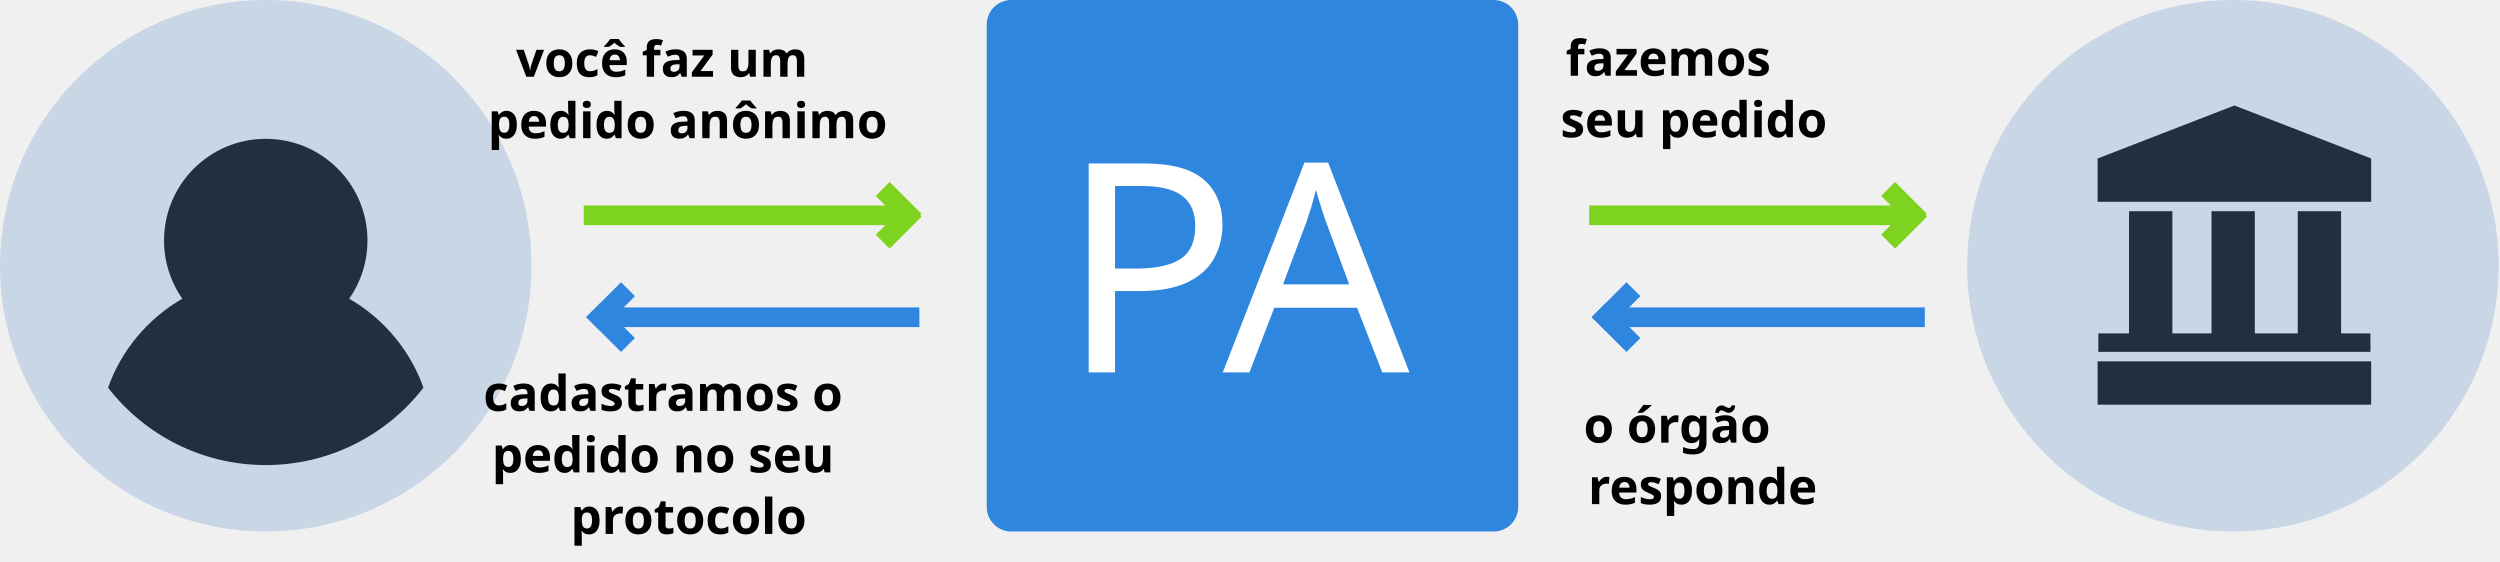
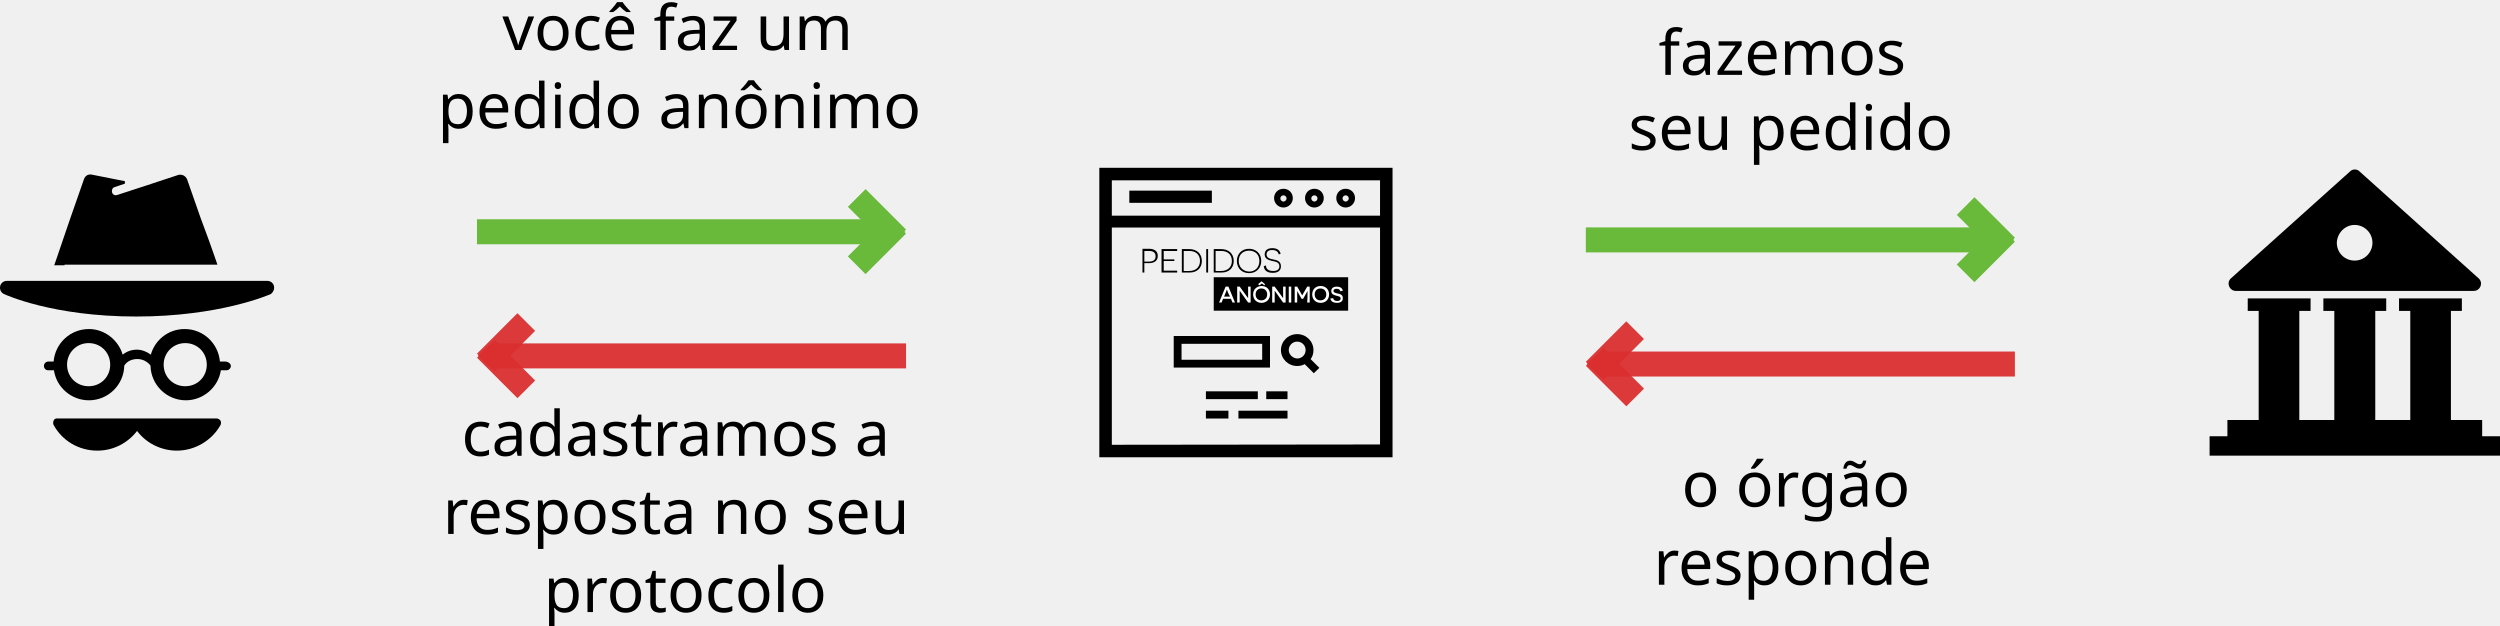
- <svg xmlns="http://www.w3.org/2000/svg" width="1016" height="228" viewBox="0 0 1016 228" id="fluxo-pedidos" version="1.1">
-   <defs id="defs88" />
-   <g fill="none" fill-rule="evenodd" id="g4">
-     <g fill-rule="nonzero" transform="translate(27 27)" id="g6">
-       <circle cx="81" cy="81" r="94.5" fill="#C8D6E5" stroke="#C8D6E5" stroke-width="27" id="circle8" />
-       <path fill="#222F3E" d="M145.094,130.534 C130.279,149.676 107.079,162 81,162 C54.921,162 31.721,149.676 16.906,130.534 C22.371,115.206 33.178,102.413 47.086,94.399 C42.406,87.699 39.661,79.548 39.661,70.755 C39.661,47.924 58.169,29.416 81,29.416 C103.831,29.416 122.339,47.924 122.339,70.755 C122.339,79.548 119.594,87.699 114.914,94.399 C128.822,102.413 139.629,115.206 145.094,130.534 Z" id="path10" />
+ <svg xmlns="http://www.w3.org/2000/svg" xmlns:xlink="http://www.w3.org/1999/xlink" version="1.1" id="fluxo-pedidos" x="0px" y="0px" viewBox="366 84.9 799.75 199.971" xml:space="preserve" width="225.707mm" height="56.436mm">
+   <defs id="defs118" />
+   <style type="text/css" id="style3">
+ 	.st0{fill:#69B93B;}
+ 	.st1{enable-background:new    ;}
+ 	.st2{font-family:'Roboto-Light';}
+ 	.st3{font-size:20px;}
+ 	.st4{clip-path:url(#SVGID_2_);}
+ 	.st5{clip-path:url(#SVGID_4_);fill:#FFFFFF;}
+ </style>
+   <g id="g48" transform="translate(-71.75,-6.042845)">
+     <g id="g50">
+       <path id="path52" d="m 509.8,206.6 -1.7,0 c -0.5,-5.8 -5.3,-10.4 -11.3,-10.4 -5.2,0 -9.5,3.5 -10.8,8.2 -1.2,-0.9 -2.8,-1.6 -4.5,-1.6 -1.7,0 -3.3,0.6 -4.5,1.6 -1.4,-4.7 -5.8,-8.2 -10.8,-8.2 -5.9,0 -10.8,4.5 -11.3,10.4 l -1.7,0 c -0.7,0 -1.4,0.6 -1.4,1.4 0,0.8 0.6,1.4 1.4,1.4 l 1.8,0 c 0.8,5.4 5.5,9.6 11.2,9.6 6.2,0 11.2,-5 11.3,-11.1 0.9,-1.4 2.4,-2.1 4.2,-2.1 1.8,0 3.3,0.9 4.2,2.1 0.1,6.1 5.1,11.1 11.3,11.1 5.6,0 10.4,-4.2 11.2,-9.6 l 1.8,0 c 0.7,0 1.4,-0.6 1.4,-1.4 0,-0.8 -1,-1.4 -1.8,-1.4 z m -50.6,1 c 0,-3.8 3,-6.9 6.9,-6.9 3.9,0 6.9,3 6.9,6.9 0,3.9 -3,6.9 -6.9,6.9 -3.9,0 -6.9,-3 -6.9,-6.9 z m 30.9,0 c 0,-3.8 3,-6.9 6.9,-6.9 3.9,0 6.9,3 6.9,6.9 0,3.9 -3,6.9 -6.9,6.9 -3.9,0 -6.9,-3 -6.9,-6.9 z" />
+       <path id="path54" d="m 458.2,175.6 45.9,0 3.2,0 -1,-2.9 0,0 -1.7,-4.8 -2.7,-7.3 0,0 -4.3,-12.3 c -0.5,-1.1 -1.6,-1.7 -2.8,-1.4 l -10.3,3.4 0,0 -9.2,3 c -0.1,0 -0.2,0.1 -0.5,0.1 -0.6,0 -1,-0.3 -1.2,-0.9 -0.2,-0.7 0.1,-1.5 0.8,-1.7 l 3.3,-1.1 0,-0.8 -10.6,-2.1 c -1.1,-0.2 -2.1,0.3 -2.5,1.5 l -4.3,12.3 0,0 -1.2,3.5 -3,8.8 0,0 -1,2.9 3.3,0 0,-0.2 z" />
+       <path id="path56" d="m 525.4,182.5 c -0.2,-1 -1.1,-1.7 -2.1,-1.7 l -83.4,0 c -1,0 -1.9,0.7 -2.1,1.7 -0.2,1 0.2,2 1.2,2.5 0.7,0.3 15.7,7.2 42.3,7.2 26.6,0 42.4,-6.9 43.1,-7.2 0.7,-0.5 1.2,-1.5 1,-2.5 z" />
+       <path id="path58" d="m 507,224.8 -25.4,0 -0.1,0 -25.5,0 c -0.5,0 -0.9,0.2 -1.1,0.7 -0.2,0.5 -0.2,0.9 0,1.4 2.8,5.1 8.1,8.2 14,8.2 5.1,0 9.7,-2.4 12.7,-6.3 2.9,3.9 7.7,6.3 12.7,6.3 5.8,0 11.2,-3.2 14,-8.2 0.2,-0.5 0.2,-0.9 0,-1.4 -0.4,-0.5 -0.9,-0.7 -1.3,-0.7 z" />
    </g>
-     <g transform="translate(401)" id="g12">
-       <rect width="216" height="216" fill="#2E86DE" fill-rule="nonzero" rx="10" id="rect14" />
-       <text xml:space="preserve" style="font-style:normal;font-weight:normal;font-size:118.938px;line-height:125%;font-family:sans-serif;letter-spacing:0px;word-spacing:0px;fill:#000000;fill-opacity:1;stroke:none;stroke-width:1px;stroke-linecap:butt;stroke-linejoin:miter;stroke-opacity:1" x="29.918" y="151.353" id="text4218">
-         <tspan id="tspan4220" x="29.918" y="151.353" style="fill:#ffffff">PA</tspan>
-       </text>
-     </g>
-     <g fill-rule="nonzero" transform="translate(826 27)" id="g18">
-       <circle cx="81.457" cy="81" r="94.5" fill="#C8D6E5" stroke="#C8D6E5" stroke-width="27" id="circle20" />
-       <path fill="#222F3E" d="M56.852,108.494 L72.749,108.494 L72.749,58.841 L90.358,58.841 L90.358,108.494 L107.809,108.494 L107.809,58.841 L125.419,58.841 L125.419,108.494 L137.346,108.494 L137.346,116.012 L26.766,116.012 L26.766,108.494 L39.243,108.494 L39.243,58.841 L56.852,58.841 L56.852,108.494 Z M26.466,137.444 L26.466,119.834 L137.645,119.834 L137.645,137.444 L26.466,137.444 Z M26.466,55.018 L26.466,37.409 L82.056,15.868 L137.645,37.409 L137.645,55.018 L26.466,55.018 Z" id="path22" />
-     </g>
-     <g transform="translate(237.2296,72.5)" id="g24" style="fill-rule:nonzero">
-       <g id="g26" style="fill:#7ed321">
-         <polygon points="132.622,11 137,15 132.622,19 0,19 0,11 " id="polygon28" />
-         <rect width="18.267" height="8" x="118.825" y="6.736" transform="matrix(0.7071068,0.7071068,-0.7071068,0.7071068,45.06953,-87.33547)" id="rect30" />
-         <rect width="18.267" height="8" x="118.825" y="15.243" transform="matrix(0.7071068,-0.7071068,-0.7071068,-0.7071068,51.08526,123.3307)" id="rect32" />
+   </g>
+   <g id="g60" transform="translate(-109.9264,-8.114273)">
+     <path id="path62" d="m 896.1,205 c 0,-2.8 -2.3,-5.1 -5.2,-5.1 -2.9,0 -5.2,2.3 -5.2,5.1 0,2.8 2.3,5.1 5.2,5.1 0.9,0 1.7,-0.2 2.4,-0.6 l 2.9,2.9 1.8,-1.7 -2.8,-2.8 c 0.6,-0.8 0.9,-1.8 0.9,-2.9 z m -7.9,0 c 0,-1.5 1.2,-2.7 2.7,-2.7 1.5,0 2.7,1.2 2.7,2.7 0,1.5 -1.2,2.7 -2.7,2.7 -1.5,-0.1 -2.7,-1.3 -2.7,-2.7 z" />
+     <path id="path64" d="m 906.4,159.4 c 1.6,0 3,-1.3 3,-3 0,-1.7 -1.3,-3 -3,-3 -1.7,0 -3,1.3 -3,3 0,1.7 1.4,3 3,3 z m 0,-3.9 c 0.6,0 1,0.5 1,1 0,0.5 -0.5,1 -1,1 -0.5,0 -1,-0.5 -1,-1 0,-0.5 0.4,-1 1,-1 z" />
+     <path id="path66" d="m 896.4,159.4 c 1.6,0 3,-1.3 3,-3 0,-1.7 -1.3,-3 -3,-3 -1.7,0 -3,1.3 -3,3 0,1.7 1.4,3 3,3 z m 0,-3.9 c 0.6,0 1,0.5 1,1 0,0.5 -0.5,1 -1,1 -0.5,0 -1,-0.5 -1,-1 0,-0.5 0.4,-1 1,-1 z" />
+     <path id="path68" d="m 886.5,159.4 c 1.6,0 3,-1.3 3,-3 0,-1.7 -1.3,-3 -3,-3 -1.7,0 -3,1.3 -3,3 0,1.7 1.4,3 3,3 z m 0,-3.9 c 0.6,0 1,0.5 1,1 0,0.5 -0.5,1 -1,1 -0.5,0 -1,-0.5 -1,-1 0,-0.5 0.4,-1 1,-1 z" />
+     <path id="path70" d="m 827.6,146.7 0,92.6 93.8,0 0,-92.6 c 0,0 -93.8,0 -93.8,0 z m 89.8,3.9 0,11.4 -85.8,0 0,-11.3 85.8,0 z m -85.8,84.7 0,-69.5 85.8,0 0,69.4 -85.8,0.1 0,0 z" />
+     <rect id="rect72" height="3.9" width="26.4" y="154" x="837.2" />
+     <rect id="rect74" height="2.5" width="16.6" y="218.2" x="861.7" />
+     <rect id="rect76" height="2.5" width="6.8" y="218.2" x="881" />
+     <rect id="rect78" height="2.5" width="15.7" y="224.4" x="872.1" />
+     <rect id="rect80" height="2.5" width="7.2" y="224.4" x="861.7" />
+     <path id="path82" d="m 882.2,200.5 -30.8,0 0,10.1 30.8,0 0,-10.1 z m -2.5,7.6 -25.8,0 0,-5.1 25.8,0 0,5.1 z" />
+     <g id="g84">
+       <g id="g86">
+         <g id="g88">
+           <defs id="defs90">
+             <rect height="18.6" width="65.8" y="172.5" x="841.4" id="SVGID_1_" />
+           </defs>
+           <clipPath id="SVGID_2_">
+             <use height="100%" width="100%" y="0" x="0" id="use94" style="overflow:visible" xlink:href="#SVGID_1_" />
+           </clipPath>
+           <path clip-path="url(#SVGID_2_)" id="path96" d="m 880.2,178.2 c 0.2,1.7 1.6,2.1 2.9,2.1 1.6,0 2.6,-0.7 2.6,-2.1 0,-1.7 -1.4,-2 -2.5,-2.2 -1.1,-0.2 -2.1,-0.5 -2.1,-1.6 0,-0.9 0.6,-1.4 1.8,-1.4 1.2,0 1.9,0.5 2.1,1.4 l 0.6,-0.2 c -0.3,-1.3 -1.3,-1.8 -2.7,-1.8 -1.6,0 -2.4,0.8 -2.4,2 0,1.5 1.3,1.8 2.4,2.1 0.9,0.2 2.3,0.3 2.3,1.7 0,1 -0.7,1.5 -2,1.5 -1.3,0 -2.3,-0.5 -2.3,-1.8 l -0.7,0.3 z m -8,-1.7 c 0,-2.1 1.4,-3.3 3.3,-3.3 1.9,0 3.3,1.2 3.3,3.3 0,2.1 -1.4,3.4 -3.3,3.4 -1.9,-0.1 -3.3,-1.4 -3.3,-3.4 m -0.6,0 c 0,2.4 1.7,3.9 3.9,3.9 2.2,0 3.9,-1.5 3.9,-3.9 0,-2.4 -1.7,-3.9 -3.9,-3.9 -2.2,0 -3.9,1.5 -3.9,3.9 m -6.8,3.2 0,-6.4 1.8,0 c 2,0 3.4,1.1 3.4,3.2 0,2.1 -1.5,3.2 -3.4,3.2 l -1.8,0 z m -0.6,-7 0,7.5 2.5,0 c 2.3,0 3.9,-1.4 3.9,-3.7 0,-2.4 -1.7,-3.8 -4,-3.8 l -2.4,0 z m -2.4,7.5 0.6,0 0,-7.5 -0.6,0 0,7.5 z m -7.2,-0.5 0,-6.4 1.8,0 c 2,0 3.4,1.1 3.4,3.2 0,2.1 -1.5,3.2 -3.4,3.2 l -1.8,0 z m -0.6,-7 0,7.5 2.5,0 c 2.3,0 3.9,-1.4 3.9,-3.7 0,-2.4 -1.7,-3.8 -4,-3.8 l -2.4,0 z m -6.5,7.5 5,0 0,-0.6 -4.3,0 0,-3.1 3.4,0 0,-0.5 -3.4,0 0,-2.7 4.3,0 0,-0.6 -5,0 0,7.5 z m -5.5,-3.5 0,-3.4 1.5,0 c 1.3,0 2.1,0.5 2.1,1.7 0,1.1 -0.7,1.7 -2.1,1.7 l -1.5,0 0,0 z m -0.6,-4 0,7.5 0.6,0 0,-3 1.5,0 c 1.7,0 2.8,-0.8 2.8,-2.3 0,-1.5 -1,-2.3 -2.8,-2.3 l -2.1,0 z" class="st4" />
+         </g>
      </g>
-       <g transform="matrix(-1,0,0,1,136.5,41.993)" id="g34" style="fill:#2e86de">
-         <rect width="131" height="8" x="0.096" y="10.435" id="rect36" />
-         <rect width="20" height="8" x="115.587" y="6.103" transform="matrix(0.7071068,0.7071068,-0.7071068,0.7071068,43.92748,-85.84432)" id="rect38" />
-         <rect width="20" height="8" x="115.587" y="14.648" transform="matrix(0.7071068,-0.7071068,-0.7071068,-0.7071068,49.96963,120.6374)" id="rect40" />
+       <rect id="rect98" height="10.7" width="43" y="181.7" x="864.2" />
+       <g id="g100">
+         <g id="g102">
+           <defs id="defs104">
+             <rect height="18.6" width="65.8" y="172.5" x="841.4" id="SVGID_3_" />
+           </defs>
+           <clipPath id="SVGID_4_">
+             <use height="100%" width="100%" y="0" x="0" id="use108" style="overflow:visible" xlink:href="#SVGID_3_" />
+           </clipPath>
+           <path style="fill:#ffffff" clip-path="url(#SVGID_4_)" id="path110" d="m 901.5,188.5 c 0.2,1.1 1.2,1.4 2.1,1.4 1.2,0 1.9,-0.5 1.9,-1.5 0,-1.1 -0.9,-1.4 -1.7,-1.5 -0.7,-0.2 -1.3,-0.3 -1.3,-0.8 0,-0.4 0.3,-0.7 1,-0.7 0.7,0 1.1,0.3 1.2,0.8 l 0.8,-0.2 c -0.2,-0.9 -1,-1.3 -1.9,-1.3 -1.1,0 -1.8,0.5 -1.8,1.4 0,1.1 0.9,1.3 1.6,1.5 0.6,0.2 1.4,0.2 1.4,0.9 0,0.5 -0.4,0.8 -1.1,0.8 -0.7,0 -1.2,-0.3 -1.3,-0.9 l -0.9,0.1 z m -5,-1.3 c 0,-1.2 0.8,-1.9 1.8,-1.9 1.1,0 1.9,0.7 1.9,1.9 0,1.2 -0.8,1.9 -1.9,1.9 -1,0 -1.8,-0.7 -1.8,-1.9 m -0.8,0 c 0,1.6 1.1,2.7 2.7,2.7 1.6,0 2.7,-1.1 2.7,-2.7 0,-1.6 -1.1,-2.7 -2.7,-2.7 -1.6,0 -2.7,1.1 -2.7,2.7 m -1.6,2.6 0.8,0 0,-5.1 -0.8,0 -1.6,2.8 0,0 -1.6,-2.8 -0.8,0 0,5.1 0.8,0 0,-1.9 c 0,-0.9 0,-1.8 0,-1.8 l 0,0 c 0,0 0.2,0.4 0.6,1.1 l 0.8,1.4 0.5,0 0.8,-1.4 c 0.4,-0.7 0.6,-1.1 0.6,-1.1 l 0,0 c 0,0 0,0.9 0,1.8 l -0.1,1.9 0,0 z m -5.9,0 0.8,0 0,-5.1 -0.8,0 0,5.1 z m -1.8,0 0.8,0 0,-5.1 -0.8,0 0,2.5 c 0,0.6 0,1.2 0,1.2 l 0,0 -2.7,-3.7 -0.8,0 0,5.1 0.8,0 0,-2.5 c 0,-0.6 0,-1.2 0,-1.3 l 0,0 2.7,3.8 z m -8.8,-2.6 c 0,-1.2 0.8,-1.9 1.8,-1.9 1.1,0 1.9,0.7 1.9,1.9 0,1.2 -0.8,1.9 -1.9,1.9 -1,0 -1.8,-0.7 -1.8,-1.9 m -0.8,0 c 0,1.6 1.1,2.7 2.7,2.7 1.5,0 2.7,-1.1 2.7,-2.7 0,-1.6 -1.1,-2.7 -2.7,-2.7 -1.6,0.1 -2.7,1.1 -2.7,2.7 m 3.8,-3.3 -1.1,-0.9 -1.1,0.9 0.4,0.4 0.8,-0.6 0.8,0.6 0.2,-0.4 z m -5.4,5.9 0.8,0 0,-5.1 -0.8,0 0,2.5 c 0,0.6 0,1.2 0,1.2 l 0,0 -2.7,-3.7 -0.8,0 0,5.1 0.8,0 0,-2.5 c 0,-0.6 0,-1.2 0,-1.3 l 0,0 2.7,3.8 z m -5.8,-1.9 -1.9,0 0.5,-1.2 c 0.2,-0.5 0.4,-1 0.4,-1.1 l 0,0 c 0,0 0.2,0.6 0.4,1.1 l 0.6,1.2 z m 0.3,0.7 0.5,1.2 0.8,0 -2.1,-5.1 -0.9,0 -2.1,5.1 0.8,0 0.5,-1.2 2.5,0 z" class="st5" />
+         </g>
      </g>
    </g>
-     <g transform="translate(645.8342,72.5)" id="g42" style="fill-rule:nonzero">
-       <g id="g44" style="fill:#7ed321">
-         <polygon points="0,11 132.622,11 137,15 132.622,19 0,19 " id="polygon46" />
-         <rect width="18.267" height="8" x="118.825" y="6.736" transform="matrix(0.7071068,0.7071068,-0.7071068,0.7071068,45.06953,-87.33547)" id="rect48" />
-         <rect width="18.267" height="8" x="118.825" y="15.243" transform="matrix(0.7071068,-0.7071068,-0.7071068,-0.7071068,51.08526,123.3307)" id="rect50" />
+   </g>
+   <g id="g112" transform="translate(-145.75,-7.839273)">
+     <path id="path114" d="m 1227,185.8 76.1,0 c 2,0 3.1,-2.4 1.7,-3.9 l -38.1,-34.2 c -0.9,-1 -2.4,-1 -3.3,0 l -38.1,34.2 c -1.4,1.5 -0.3,3.9 1.7,3.9 z m 38,-21.1 c 3.1,0 5.7,2.5 5.7,5.7 0,3.1 -2.5,5.7 -5.7,5.7 -3.2,0 -5.7,-2.5 -5.7,-5.7 0.1,-3.1 2.6,-5.7 5.7,-5.7 z" />
+     <polygon id="polygon116" points="1218.6,232.3 1218.6,238.5 1311.5,238.5 1311.5,232.3 1305.8,232.3 1305.8,227.1 1295.8,227.1 1295.8,192.2 1299.3,192.2 1299.3,188.2 1279.2,188.2 1279.2,192.2 1282.8,192.2 1282.8,227.1 1271.6,227.1 1271.6,192.2 1275.1,192.2 1275.1,188.2 1255,188.2 1255,192.2 1258.5,192.2 1258.5,227.1 1247.3,227.1 1247.3,192.2 1250.9,192.2 1250.9,188.2 1230.8,188.2 1230.8,192.2 1234.3,192.2 1234.3,227.1 1224.3,227.1 1224.3,232.3 " />
+   </g>
+   <g id="g4509" transform="translate(-28.77765,-7.6293945e-6)">
+     <g transform="translate(-2.537079,0)" id="g4460">
+       <text style="font-size:20px;font-family:Roboto-Light" id="text38" class="st2 st3" x="544.98" y="230.711">cadastramos a</text>
+       <text style="font-size:20px;font-family:Roboto-Light" id="text40" class="st2 st3" x="538.984" y="255.711">resposta no seu</text>
+       <text style="font-size:20px;font-family:Roboto-Light" id="text42" class="st2 st3" x="571.245" y="280.711">protocolo</text>
+     </g>
+     <g transform="translate(0.8720398,0)" id="g4456">
+       <text style="font-size:20px;font-family:Roboto-Light" id="text44" class="st2 st3" x="554.618" y="100.896">você faz um</text>
+       <text style="font-size:20px;font-family:Roboto-Light" id="text46" class="st2 st3" x="533.91" y="125.896">pedido anônimo</text>
+     </g>
+     <g transform="translate(9.442236,10.77976)" id="g4469">
+       <g id="g8" transform="translate(-68.78214,-29.12831)">
+         <g id="g26">
+           <polygon style="fill:#69b93b" points="743.7,177.4 739.4,181.4 606.7,181.4 606.7,173.4 739.4,173.4 " class="st0" id="polygon28" />
+           <rect style="fill:#69b93b" height="8" width="18.3" class="st0" transform="matrix(-0.7071,-0.7071,0.7071,-0.7071,1131.8,814.9797)" y="169.1" x="725.6" id="rect30" />
+           <rect style="fill:#69b93b" height="8" width="18.3" class="st0" transform="matrix(-0.7071,0.7071,-0.7071,-0.7071,1382.597,-209.5035)" y="177.6" x="725.6" id="rect32" />
+         </g>
+         <g transform="matrix(-1,0,0,1,136.5,41.993)" id="g34">
+           <rect style="fill:#69b93b" height="0" width="131" class="st0" y="170.8" x="-606.6" id="rect36" />
+           <rect style="fill:#69b93b" height="0" width="20" class="st0" transform="matrix(0.7071,-0.7071,0.7071,0.7071,-255.7962,-292.6384)" y="166.5" x="-491.1" id="rect38" />
+           <rect style="fill:#69b93b" height="0" width="20" class="st0" transform="matrix(0.7071,0.7071,-0.7071,0.7071,-20.0092,390.3022)" y="175" x="-491.1" id="rect40" />
+         </g>
      </g>
-       <g transform="matrix(-1,0,0,1,136.5,41.993)" id="g52" style="fill:#2e86de">
-         <rect width="131" height="8" x="0.096" y="10.435" id="rect54" />
-         <rect width="20" height="8" x="115.587" y="6.103" transform="matrix(0.7071068,0.7071068,-0.7071068,0.7071068,43.92748,-85.84432)" id="rect56" />
-         <rect width="20" height="8" x="115.587" y="14.648" transform="matrix(0.7071068,-0.7071068,-0.7071068,-0.7071068,49.96963,120.6374)" id="rect58" />
+       <g id="g8-3" transform="matrix(-1,0,0,1,1281.874,10.57281)" style="fill:#da2e2f;fill-opacity:0.941">
+         <g id="g26-6" style="fill:#da2e2f;fill-opacity:0.941">
+           <polygon style="fill:#da2e2f;fill-opacity:0.941" points="606.7,173.4 739.4,173.4 743.7,177.4 739.4,181.4 606.7,181.4 " class="st0" id="polygon28-7" />
+           <rect style="fill:#da2e2f;fill-opacity:0.941" height="8" width="18.3" class="st0" transform="matrix(-0.7071,-0.7071,0.7071,-0.7071,1131.8,814.9797)" y="169.1" x="725.6" id="rect30-5" />
+           <rect style="fill:#da2e2f;fill-opacity:0.941" height="8" width="18.3" class="st0" transform="matrix(-0.7071,0.7071,-0.7071,-0.7071,1382.597,-209.5035)" y="177.6" x="725.6" id="rect32-3" />
+         </g>
+         <g transform="matrix(-1,0,0,1,136.5,41.993)" id="g34-5" style="fill:#da2e2f;fill-opacity:0.941">
+           <rect style="fill:#da2e2f;fill-opacity:0.941" height="0" width="131" class="st0" y="170.8" x="-606.6" id="rect36-6" />
+           <rect style="fill:#da2e2f;fill-opacity:0.941" height="0" width="20" class="st0" transform="matrix(0.7071,-0.7071,0.7071,0.7071,-255.7962,-292.6384)" y="166.5" x="-491.1" id="rect38-2" />
+           <rect style="fill:#da2e2f;fill-opacity:0.941" height="0" width="20" class="st0" transform="matrix(0.7071,0.7071,-0.7071,0.7071,-20.0092,390.3022)" y="175" x="-491.1" id="rect40-9" />
+         </g>
      </g>
    </g>
-     <text xml:space="preserve" style="font-style:normal;font-weight:normal;font-size:40px;line-height:125%;font-family:sans-serif;letter-spacing:0px;word-spacing:0px;fill:#000000;fill-opacity:1;stroke:none;stroke-width:1px;stroke-linecap:butt;stroke-linejoin:miter;stroke-opacity:1" x="714.374" y="30.774" id="text4226">
-       <tspan id="tspan4228" x="714.374" y="30.774" style="font-style:normal;font-variant:normal;font-weight:bold;font-stretch:normal;font-size:20px;font-family:Menlo-Bold, Menlo;-inkscape-font-specification:'Menlo-Bold, Menlo Bold';text-align:center;text-anchor:middle">fazemos</tspan>
-       <tspan x="714.374" y="55.774" style="font-style:normal;font-variant:normal;font-weight:bold;font-stretch:normal;font-size:20px;font-family:Menlo-Bold, Menlo;-inkscape-font-specification:'Menlo-Bold, Menlo Bold';text-align:center;text-anchor:middle" id="tspan4230">seu pedido</tspan>
+   </g>
+   <g id="g4537" transform="translate(-56.34369,7.349613)">
+     <text y="101.496" x="952.9" class="st1" id="text28" style="enable-background:new">
+       <tspan x="952.9" y="101.496" class="st2 st3" id="tspan30" style="font-size:20px;font-family:Roboto-Light">fazemos</tspan>
+       <tspan x="943.3" y="125.496" class="st2 st3" id="tspan32" style="font-size:20px;font-family:Roboto-Light">seu pedido</tspan>
    </text>
-     <text xml:space="preserve" style="font-style:normal;font-weight:normal;font-size:40px;line-height:125%;font-family:sans-serif;letter-spacing:0px;word-spacing:0px;fill:#000000;fill-opacity:1;stroke:none;stroke-width:1px;stroke-linecap:butt;stroke-linejoin:miter;stroke-opacity:1" x="717.961" y="179.89" id="text4232">
-       <tspan id="tspan4234" x="717.961" y="179.89" style="font-style:normal;font-variant:normal;font-weight:bold;font-stretch:normal;font-size:20px;font-family:Menlo-Bold, Menlo;-inkscape-font-specification:'Menlo-Bold, Menlo Bold';text-align:center;text-anchor:middle">o órgão</tspan>
-       <tspan x="717.961" y="204.89" id="tspan4236" style="font-style:normal;font-variant:normal;font-weight:bold;font-stretch:normal;font-size:20px;font-family:Menlo-Bold, Menlo;-inkscape-font-specification:'Menlo-Bold, Menlo Bold';text-align:center;text-anchor:middle">responde</tspan>
-     </text>
-     <text xml:space="preserve" style="font-style:normal;font-weight:normal;font-size:40px;line-height:125%;font-family:sans-serif;letter-spacing:0px;word-spacing:0px;fill:#000000;fill-opacity:1;stroke:none;stroke-width:1px;stroke-linecap:butt;stroke-linejoin:miter;stroke-opacity:1" x="305.857" y="166.99" id="text4238">
-       <tspan id="tspan4240" x="305.857" y="166.99" style="font-style:normal;font-variant:normal;font-weight:bold;font-stretch:normal;font-size:20px;font-family:Menlo-Bold, Menlo;-inkscape-font-specification:'Menlo-Bold, Menlo Bold';text-align:center;text-anchor:middle">cadastramos o</tspan>
-       <tspan x="305.857" y="191.99" id="tspan4242" style="font-style:normal;font-variant:normal;font-weight:bold;font-stretch:normal;font-size:20px;font-family:Menlo-Bold, Menlo;-inkscape-font-specification:'Menlo-Bold, Menlo Bold';text-align:center;text-anchor:middle">pedido no seu</tspan>
-       <tspan x="305.857" y="216.99" id="tspan4244" style="font-style:normal;font-variant:normal;font-weight:bold;font-stretch:normal;font-size:20px;font-family:Menlo-Bold, Menlo;-inkscape-font-specification:'Menlo-Bold, Menlo Bold';text-align:center;text-anchor:middle">protocolo</tspan>
-     </text>
-     <text xml:space="preserve" style="font-style:normal;font-weight:normal;font-size:40px;line-height:125%;font-family:sans-serif;letter-spacing:0px;word-spacing:0px;fill:#000000;fill-opacity:1;stroke:none;stroke-width:1px;stroke-linecap:butt;stroke-linejoin:miter;stroke-opacity:1" x="305.447" y="31.174" id="text4246">
-       <tspan id="tspan4248" x="305.447" y="31.174" style="font-style:normal;font-variant:normal;font-weight:bold;font-stretch:normal;font-size:20px;font-family:Menlo-Bold, Menlo;-inkscape-font-specification:'Menlo-Bold, Menlo Bold';text-align:center;text-anchor:middle">você faz um</tspan>
-       <tspan x="305.447" y="56.174" id="tspan4250" style="font-style:normal;font-variant:normal;font-weight:bold;font-stretch:normal;font-size:20px;font-family:Menlo-Bold, Menlo;-inkscape-font-specification:'Menlo-Bold, Menlo Bold';text-align:center;text-anchor:middle">pedido anônimo</tspan>
-     </text>
+     <g transform="translate(-9.56841,10)" id="g4465">
+       <text style="font-size:20px;font-family:Roboto-Light" id="text34" class="st2 st3" x="969.89" y="229.612">o órgão</text>
+       <text style="font-size:20px;font-family:Roboto-Light" id="text36" class="st2 st3" x="960.891" y="254.612">responde</text>
+     </g>
+     <g transform="translate(0,6.029747)" id="g4489">
+       <g id="g18" transform="translate(-72.65269,-29.13426)">
+         <g id="g44">
+           <polygon style="fill:#69b93b" points="1135,181.4 1002.3,181.4 1002.3,173.4 1135,173.4 1139.3,177.4 " class="st0" id="polygon46" />
+           <rect style="fill:#69b93b" height="8" width="18.3" class="st0" transform="matrix(-0.7071,-0.7071,0.7071,-0.7071,1807.139,1094.714)" y="169.1" x="1121.2" id="rect48" />
+           <rect style="fill:#69b93b" height="8" width="18.3" class="st0" transform="matrix(-0.7071,0.7071,-0.7071,-0.7071,2057.937,-489.2382)" y="177.6" x="1121.2" id="rect50" />
+         </g>
+         <g transform="matrix(-1,0,0,1,136.5,41.993)" id="g52">
+           <rect style="fill:#69b93b" height="0" width="131" class="st0" y="170.8" x="-1002.2" id="rect54" />
+           <rect style="fill:#69b93b" height="0" width="20" class="st0" transform="matrix(0.7071,-0.7071,0.7071,0.7071,-371.6668,-572.3738)" y="166.5" x="-886.7" id="rect56" />
+           <rect style="fill:#69b93b" height="0" width="20" class="st0" transform="matrix(0.7071,0.7071,-0.7071,0.7071,-135.8783,670.0361)" y="175" x="-886.7" id="rect58" />
+         </g>
+       </g>
+       <g id="g8-3-1" transform="matrix(-1,0,0,1,1673.609,10.57281)" style="fill:#da2e2f;fill-opacity:0.941">
+         <g id="g26-6-2" style="fill:#da2e2f;fill-opacity:0.941">
+           <polygon style="fill:#da2e2f;fill-opacity:0.941" points="606.7,173.4 739.4,173.4 743.7,177.4 739.4,181.4 606.7,181.4 " class="st0" id="polygon28-7-7" />
+           <rect style="fill:#da2e2f;fill-opacity:0.941" height="8" width="18.3" class="st0" transform="matrix(-0.7071,-0.7071,0.7071,-0.7071,1131.8,814.9797)" y="169.1" x="725.6" id="rect30-5-0" />
+           <rect style="fill:#da2e2f;fill-opacity:0.941" height="8" width="18.3" class="st0" transform="matrix(-0.7071,0.7071,-0.7071,-0.7071,1382.597,-209.5035)" y="177.6" x="725.6" id="rect32-3-9" />
+         </g>
+         <g transform="matrix(-1,0,0,1,136.5,41.993)" id="g34-5-3" style="fill:#da2e2f;fill-opacity:0.941">
+           <rect style="fill:#da2e2f;fill-opacity:0.941" height="0" width="131" class="st0" y="170.8" x="-606.6" id="rect36-6-6" />
+           <rect style="fill:#da2e2f;fill-opacity:0.941" height="0" width="20" class="st0" transform="matrix(0.7071,-0.7071,0.7071,0.7071,-255.7962,-292.6384)" y="166.5" x="-491.1" id="rect38-2-0" />
+           <rect style="fill:#da2e2f;fill-opacity:0.941" height="0" width="20" class="st0" transform="matrix(0.7071,0.7071,-0.7071,0.7071,-20.0092,390.3022)" y="175" x="-491.1" id="rect40-9-6" />
+         </g>
+       </g>
+     </g>
  </g>
</svg>
